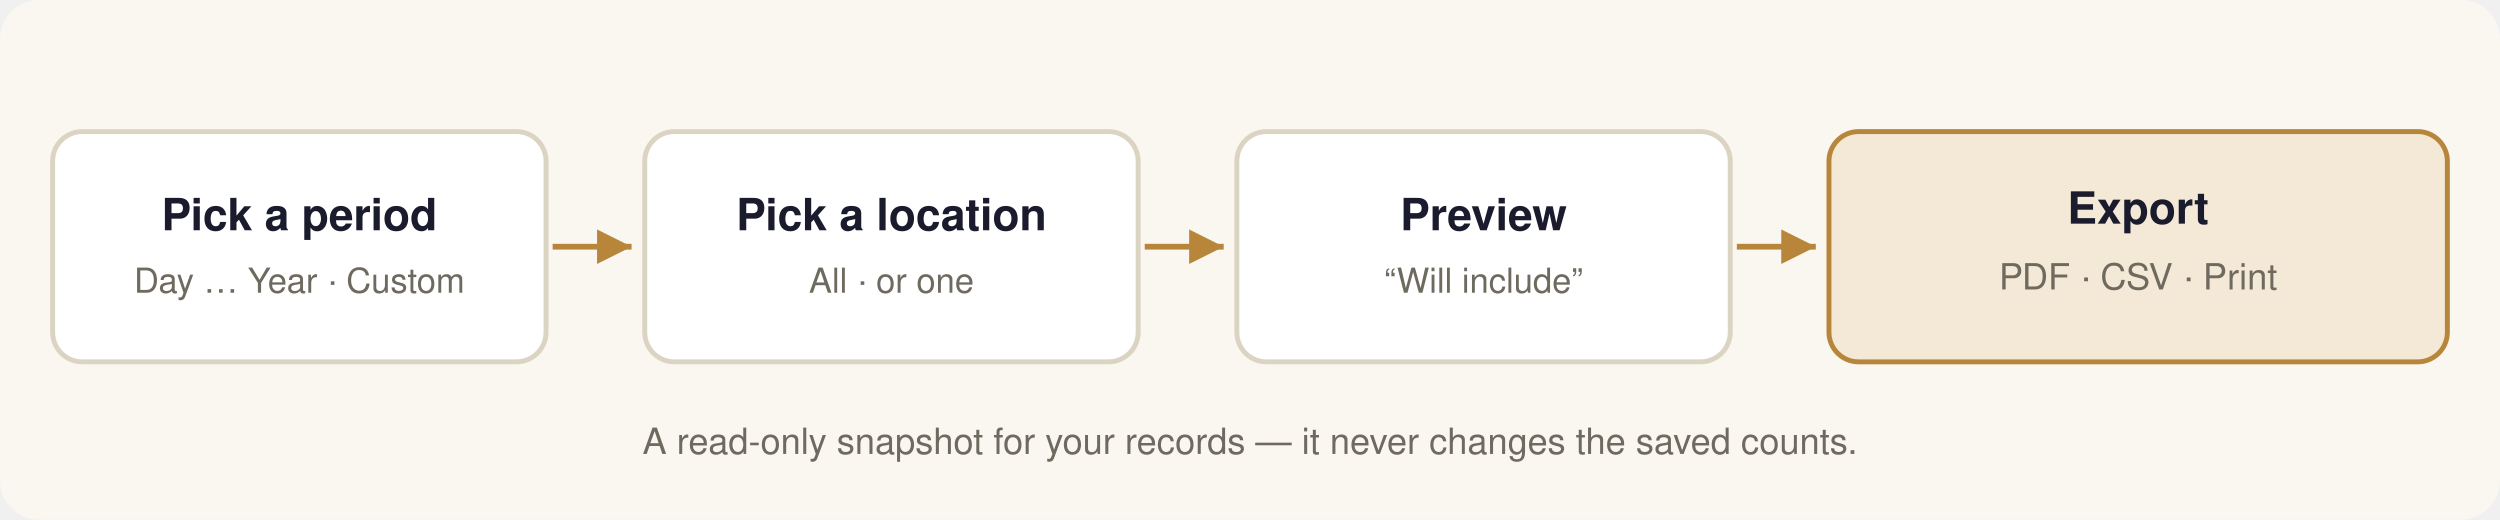
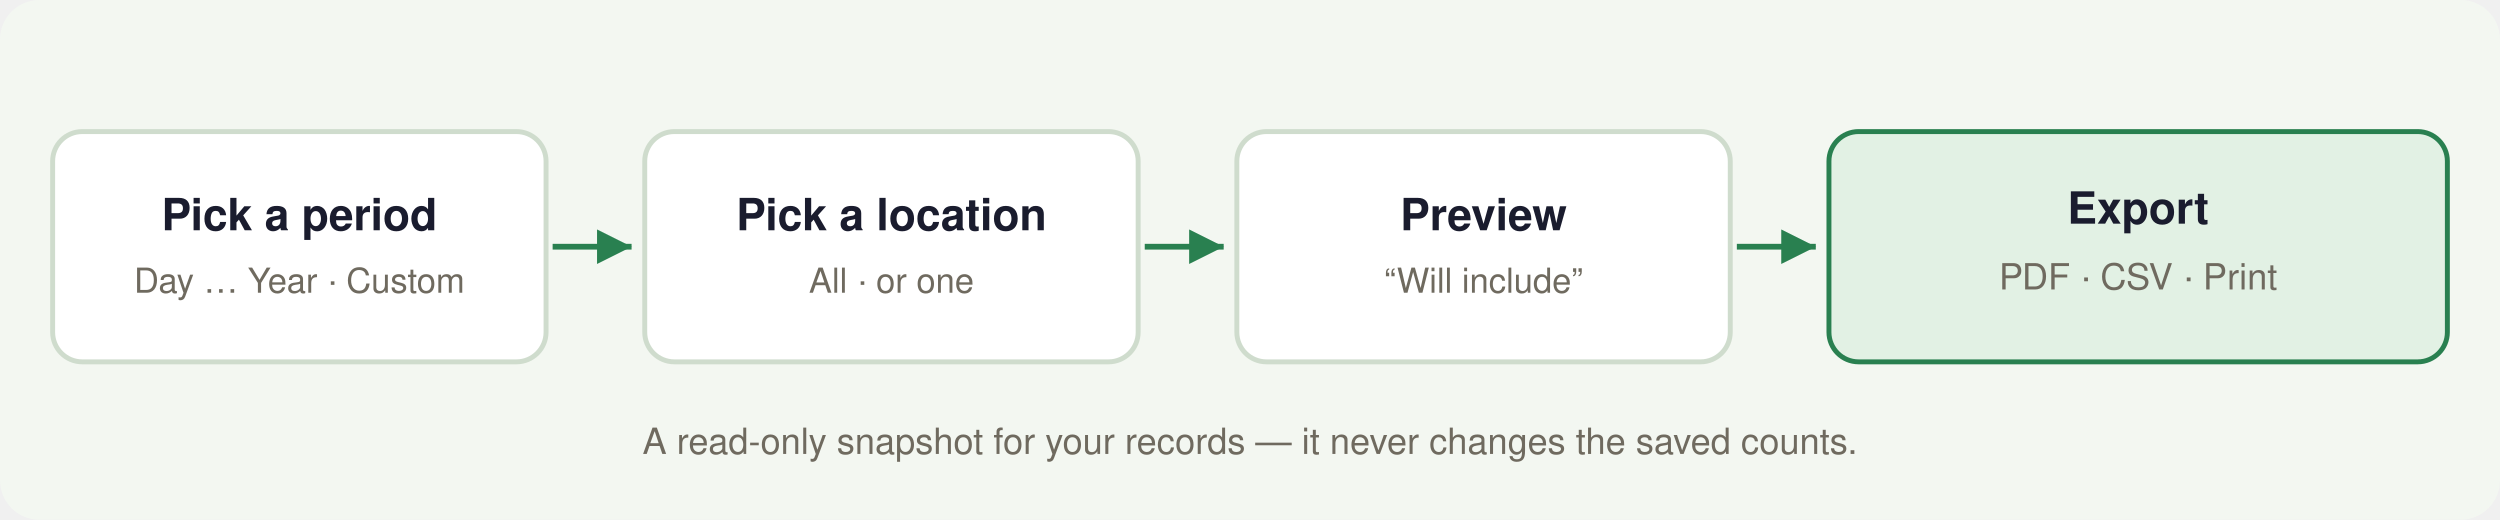
<svg xmlns="http://www.w3.org/2000/svg" viewBox="0 0 760 158" role="img" aria-label="Pulling a report: pick a period (day through year, or custom), pick a location, preview what it includes, then export as PDF, CSV, or a printout.">
  <style>
-     .bg{fill:#faf7f0}.box{fill:#fff;stroke:#dcd4c2;stroke-width:1.5}.gold{fill:#f3e9d6;stroke:#b8863b;stroke-width:1.5}
+     .bg{fill:#f3f7f1}.box{fill:#fff;stroke:#cfdccd;stroke-width:1.5}.gold{fill:#e2f1e4;stroke:#298050;stroke-width:1.5}
    .t{fill:#1a1c2e;font-family:ui-sans-serif,system-ui,Segoe UI,Helvetica,Arial,sans-serif;font-weight:600}
    .m{fill:#6f6a5f;font-family:ui-sans-serif,system-ui,Helvetica,Arial,sans-serif}
-     .a{stroke:#b8863b;stroke-width:1.75;fill:none}.ah{fill:#b8863b}
+     .a{stroke:#298050;stroke-width:1.75;fill:none}.ah{fill:#298050}
    @media (prefers-color-scheme:dark){.bg{fill:#1e2028}.box{fill:#262932;stroke:#3a3d49}.gold{fill:#33302a;stroke:#c59a4e}.t{fill:#e8e6df}.m{fill:#a2a09a}}
  </style>
  <rect class="bg" x="0" y="0" width="760" height="158" rx="12" />
  <marker id="ah2" markerWidth="9" markerHeight="9" refX="6" refY="3" orient="auto">
    <path class="ah" d="M0,0 L6,3 L0,6 Z" />
  </marker>
  <g text-anchor="middle" font-size="13.5">
    <rect class="box" x="16" y="40" width="150" height="70" rx="9" />
    <text class="t" x="91" y="70">Pick a period</text>
    <text class="m" x="91" y="89" font-size="10.5">Day … Year · Custom</text>
    <rect class="box" x="196" y="40" width="150" height="70" rx="9" />
    <text class="t" x="271" y="70">Pick a location</text>
    <text class="m" x="271" y="89" font-size="10.5">All · or one</text>
    <rect class="box" x="376" y="40" width="150" height="70" rx="9" />
    <text class="t" x="451" y="70">Preview</text>
    <text class="m" x="451" y="89" font-size="10.5">“Will include”</text>
    <rect class="gold" x="556" y="40" width="188" height="70" rx="9" />
    <text class="t" x="650" y="68">Export</text>
    <text class="m" x="650" y="88" font-size="11">PDF · CSV · Print</text>
  </g>
  <g>
    <line class="a" x1="168" y1="75" x2="192" y2="75" marker-end="url(#ah2)" />
    <line class="a" x1="348" y1="75" x2="372" y2="75" marker-end="url(#ah2)" />
    <line class="a" x1="528" y1="75" x2="552" y2="75" marker-end="url(#ah2)" />
  </g>
  <text class="m" x="380" y="138" text-anchor="middle" font-size="11">A read-only snapshot for your records — it never changes the saved counts.</text>
</svg>
